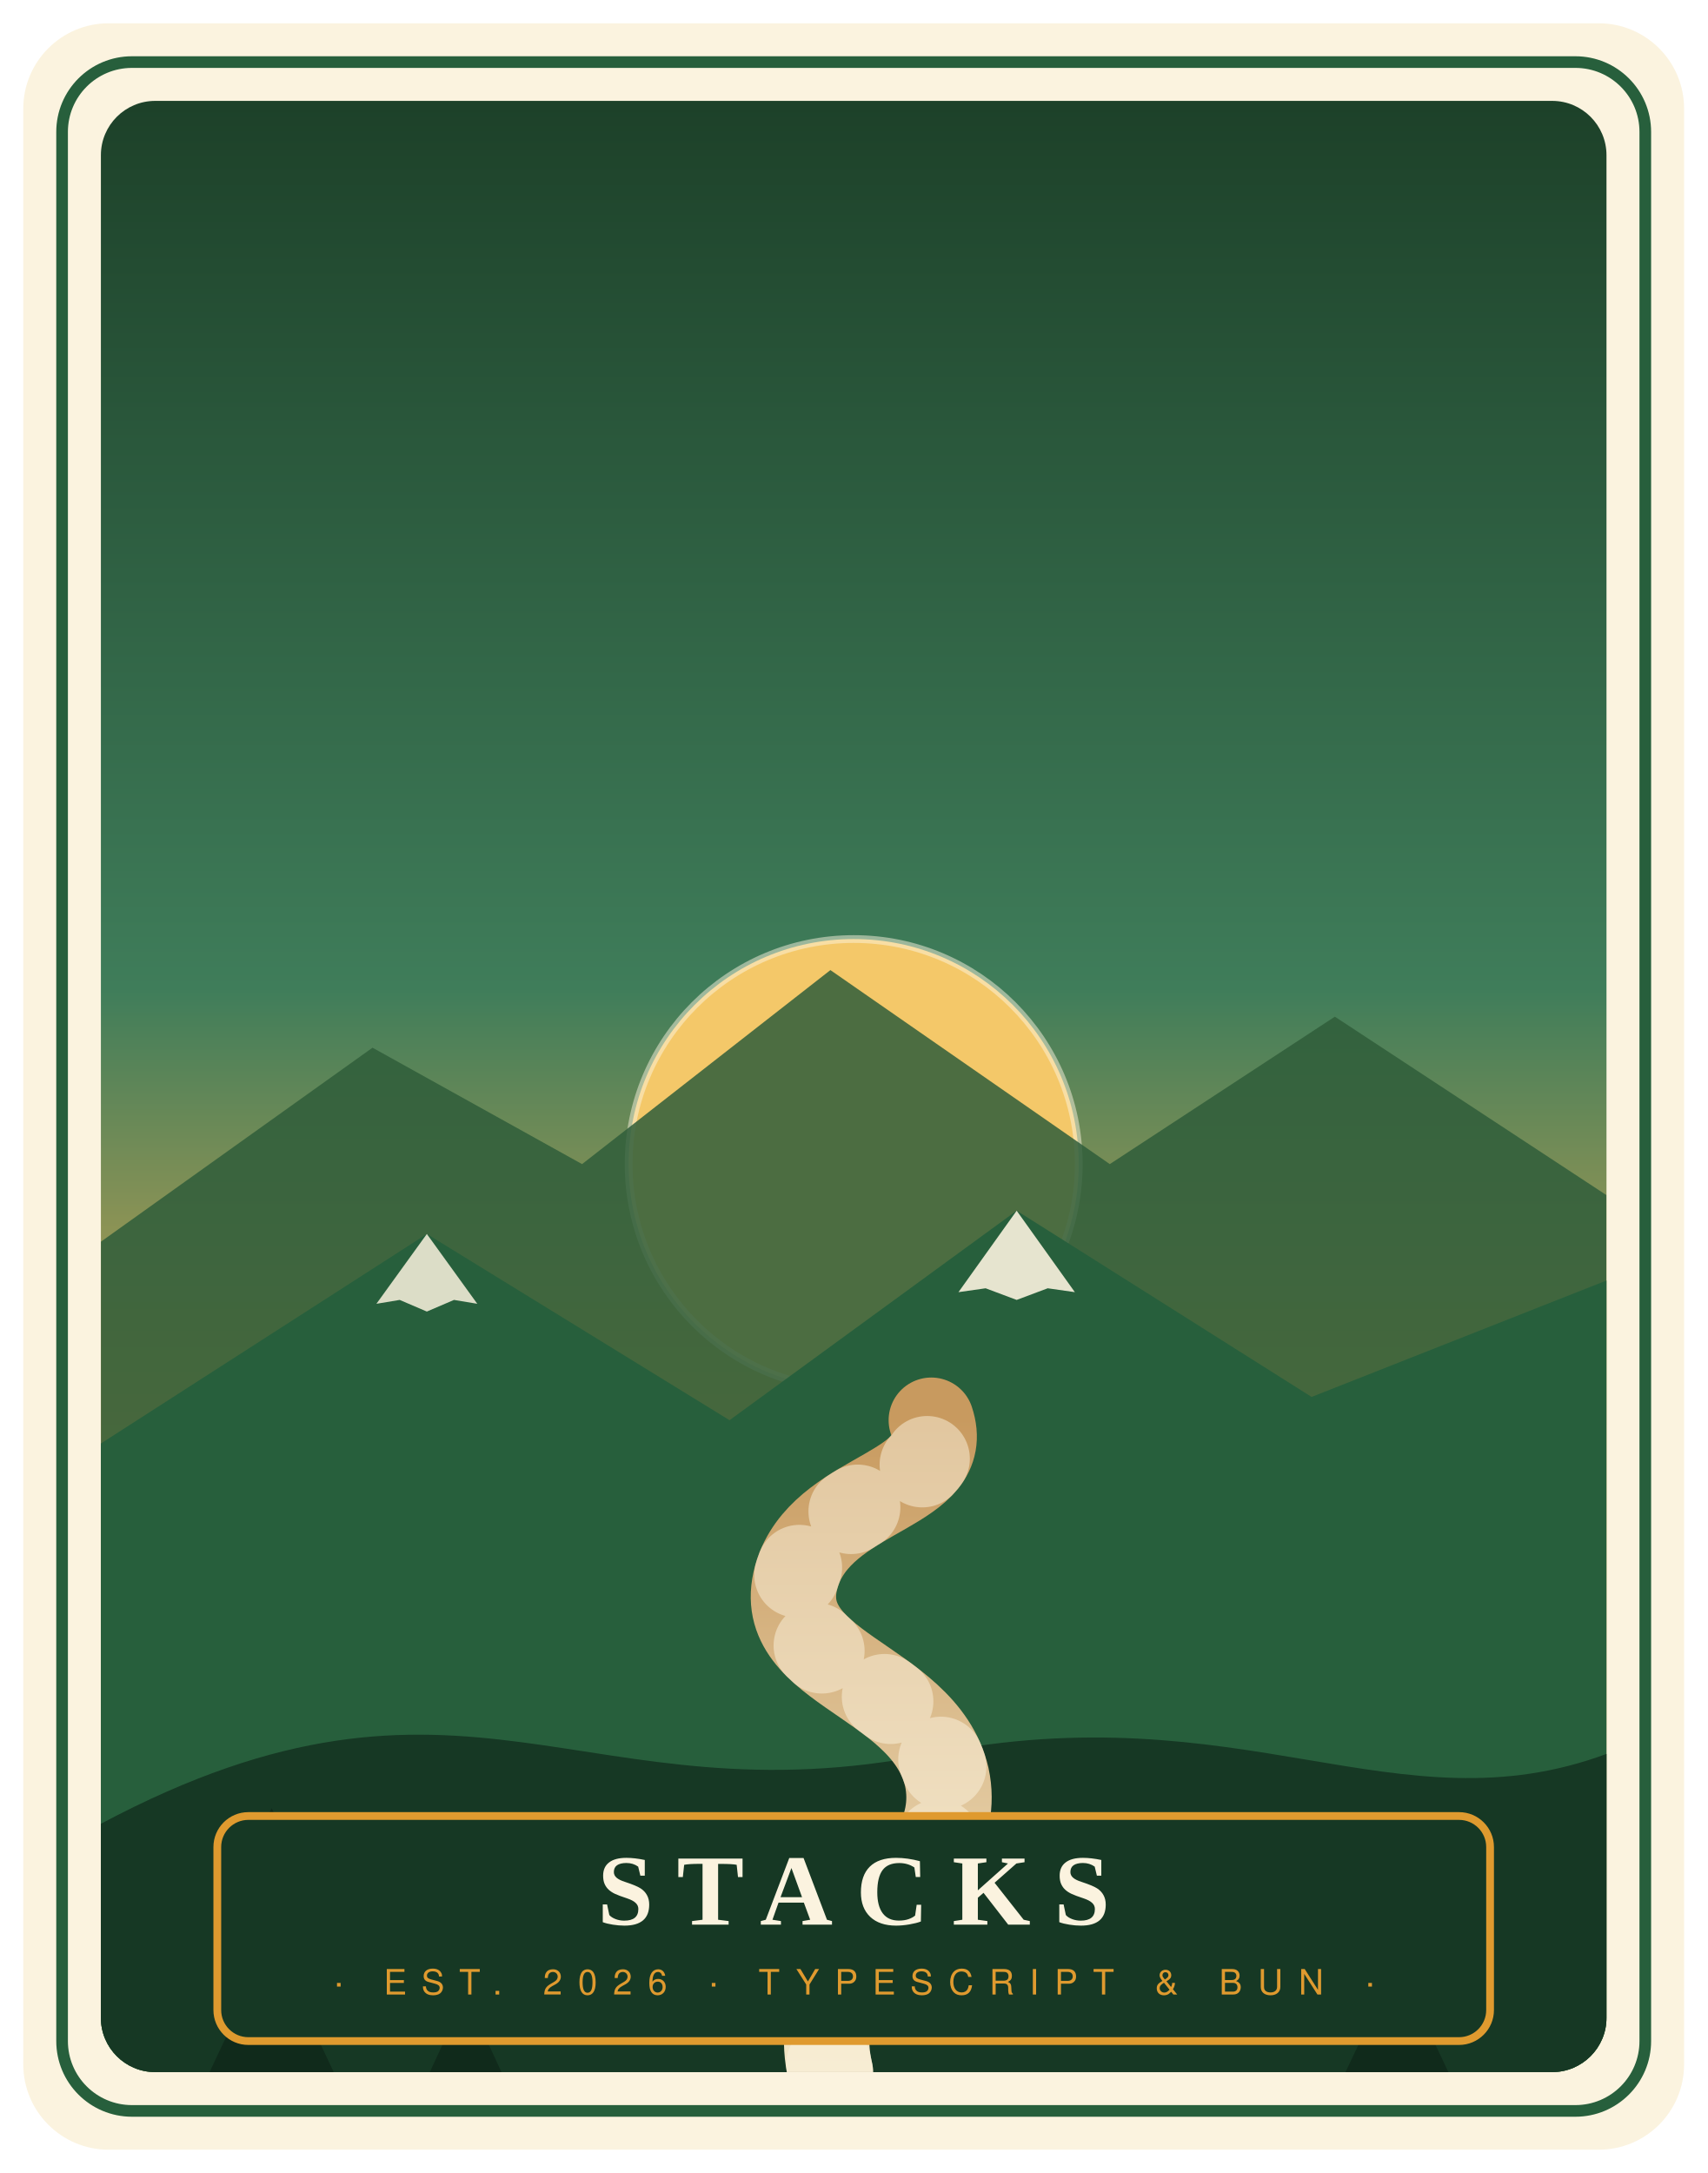
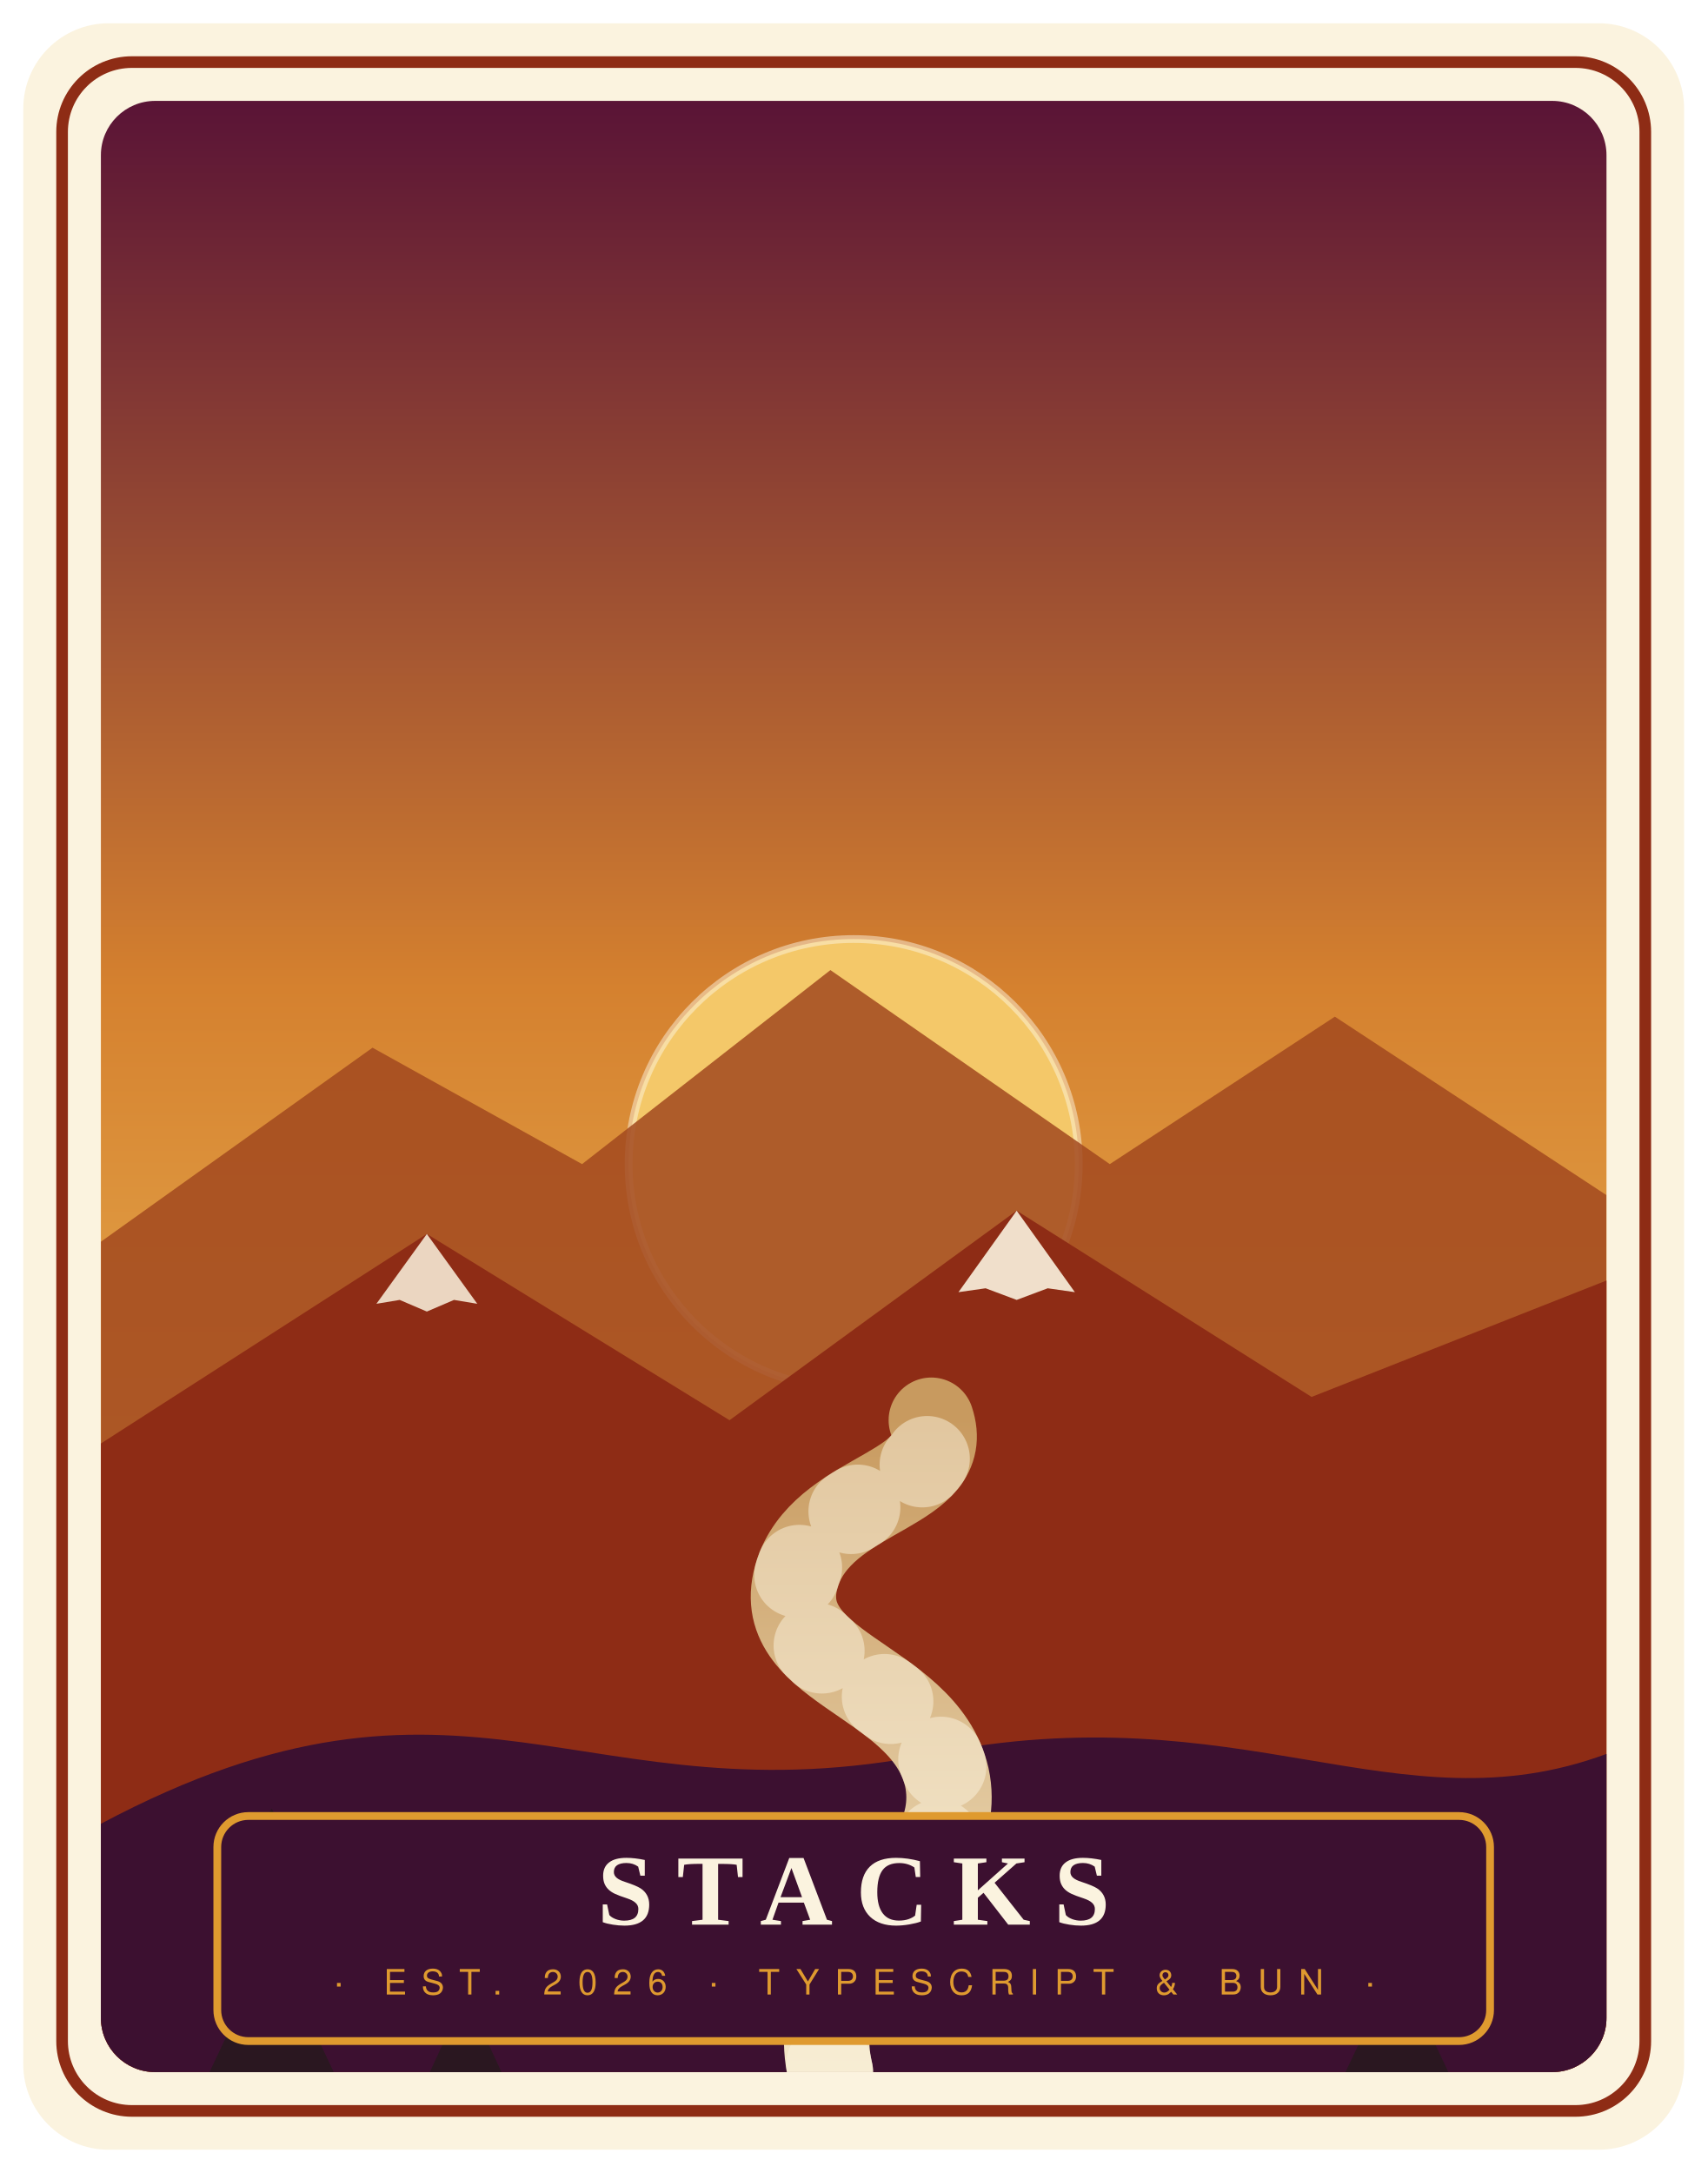
<svg xmlns="http://www.w3.org/2000/svg" viewBox="0 0 440 560" role="img" aria-label="Stacks National Park — trail at dawn">
  <defs>
    <linearGradient id="t-sky" x1="0" y1="0" x2="0" y2="1">
-       <stop offset="0" stop-color="#1d4129" />
-       <stop offset="0.45" stop-color="#3f7d5a" />
+       <stop offset="0" stop-color="#5a1436" />
+       <stop offset="0.45" stop-color="#d5812f" />
      <stop offset="0.72" stop-color="#e7ad4f" />
      <stop offset="1" stop-color="#f5dfb8" />
    </linearGradient>
    <linearGradient id="t-trail" x1="0" y1="1" x2="0" y2="0">
      <stop offset="0" stop-color="#f3e7c8" />
      <stop offset="1" stop-color="#c89a5f" />
    </linearGradient>
    <clipPath id="t-scene">
      <rect x="26" y="26" width="388" height="508" rx="14" />
    </clipPath>
  </defs>
  <rect x="6" y="6" width="428" height="548" rx="22" fill="#fbf3df" />
-   <rect x="16" y="16" width="408" height="528" rx="18" fill="none" stroke="#275f3c" stroke-width="3" />
+   <rect x="16" y="16" width="408" height="528" rx="18" fill="none" stroke="#8e2c15" stroke-width="3" />
  <g clip-path="url(#t-scene)">
    <rect x="26" y="26" width="388" height="508" fill="url(#t-sky)" />
    <circle cx="220" cy="300" r="58" fill="#f4c869" />
    <circle cx="220" cy="300" r="58" fill="none" stroke="#fbf3df" stroke-width="2" opacity="0.5" />
-     <path d="M26 320 L96 270 L150 300 L214 250 L286 300 L344 262 L414 308 V534 H26 Z" fill="#2f5d3a" opacity="0.85" />
-     <path d="M26 372 L110 318 L188 366 L262 312 L338 360 L414 330 V534 H26 Z" fill="#275f3c" />
+     <path d="M26 320 L96 270 L150 300 L214 250 L286 300 L344 262 L414 308 V534 H26 Z" fill="#a2491e" opacity="0.85" />
+     <path d="M26 372 L110 318 L188 366 L262 312 L338 360 L414 330 V534 H26 Z" fill="#8e2c15" />
    <path d="M262 312 l15 21 l-7 -1 l-8 3 l-8 -3 l-7 1 Z" fill="#fbf3df" opacity="0.9" />
    <path d="M110 318 l13 18 l-6 -1 l-7 3 l-7 -3 l-6 1 Z" fill="#fbf3df" opacity="0.85" />
-     <path d="M26 470 C120 420 150 470 240 452 C320 436 360 472 414 452 V534 H26 Z" fill="#163824" />
+     <path d="M26 470 C120 420 150 470 240 452 C320 436 360 472 414 452 V534 H26 Z" fill="#3c1030" />
    <path d="M214 534 C206 500 250 486 244 458 C238 432 196 430 206 404 C214 384 246 384 240 366" fill="none" stroke="url(#t-trail)" stroke-width="22" stroke-linecap="round" />
    <path d="M214 534 C206 500 250 486 244 458 C238 432 196 430 206 404 C214 384 246 384 240 366" fill="none" stroke="#fbf3df" stroke-width="22" stroke-linecap="round" stroke-dasharray="2 20" opacity="0.5" />
-     <g fill="#102a1b">
+     <g fill="#2a1720">
      <path d="M70 500 l16 34 h-32 z M70 480 l13 26 h-26 z M70 466 l10 20 h-20 z" />
      <path d="M360 506 l18 38 h-36 z M360 484 l14 30 h-28 z M360 468 l11 22 h-22 z" />
      <path d="M120 514 l12 26 h-24 z M120 500 l9 18 h-18 z" />
    </g>
  </g>
  <g>
-     <rect x="56" y="468" width="328" height="58" rx="8" fill="#163824" />
+     <rect x="56" y="468" width="328" height="58" rx="8" fill="#3c1030" />
    <rect x="56" y="468" width="328" height="58" rx="8" fill="none" stroke="#df9a2f" stroke-width="2" />
    <text x="220" y="496" text-anchor="middle" font-family="Georgia, 'Times New Roman', serif" font-size="26" font-weight="700" letter-spacing="6" fill="#fbf3df">STACKS</text>
    <text x="220" y="514" text-anchor="middle" font-family="Helvetica, Arial, sans-serif" font-size="9" letter-spacing="4" fill="#df9a2f">· EST. 2026 · TYPESCRIPT &amp; BUN ·</text>
  </g>
</svg>
